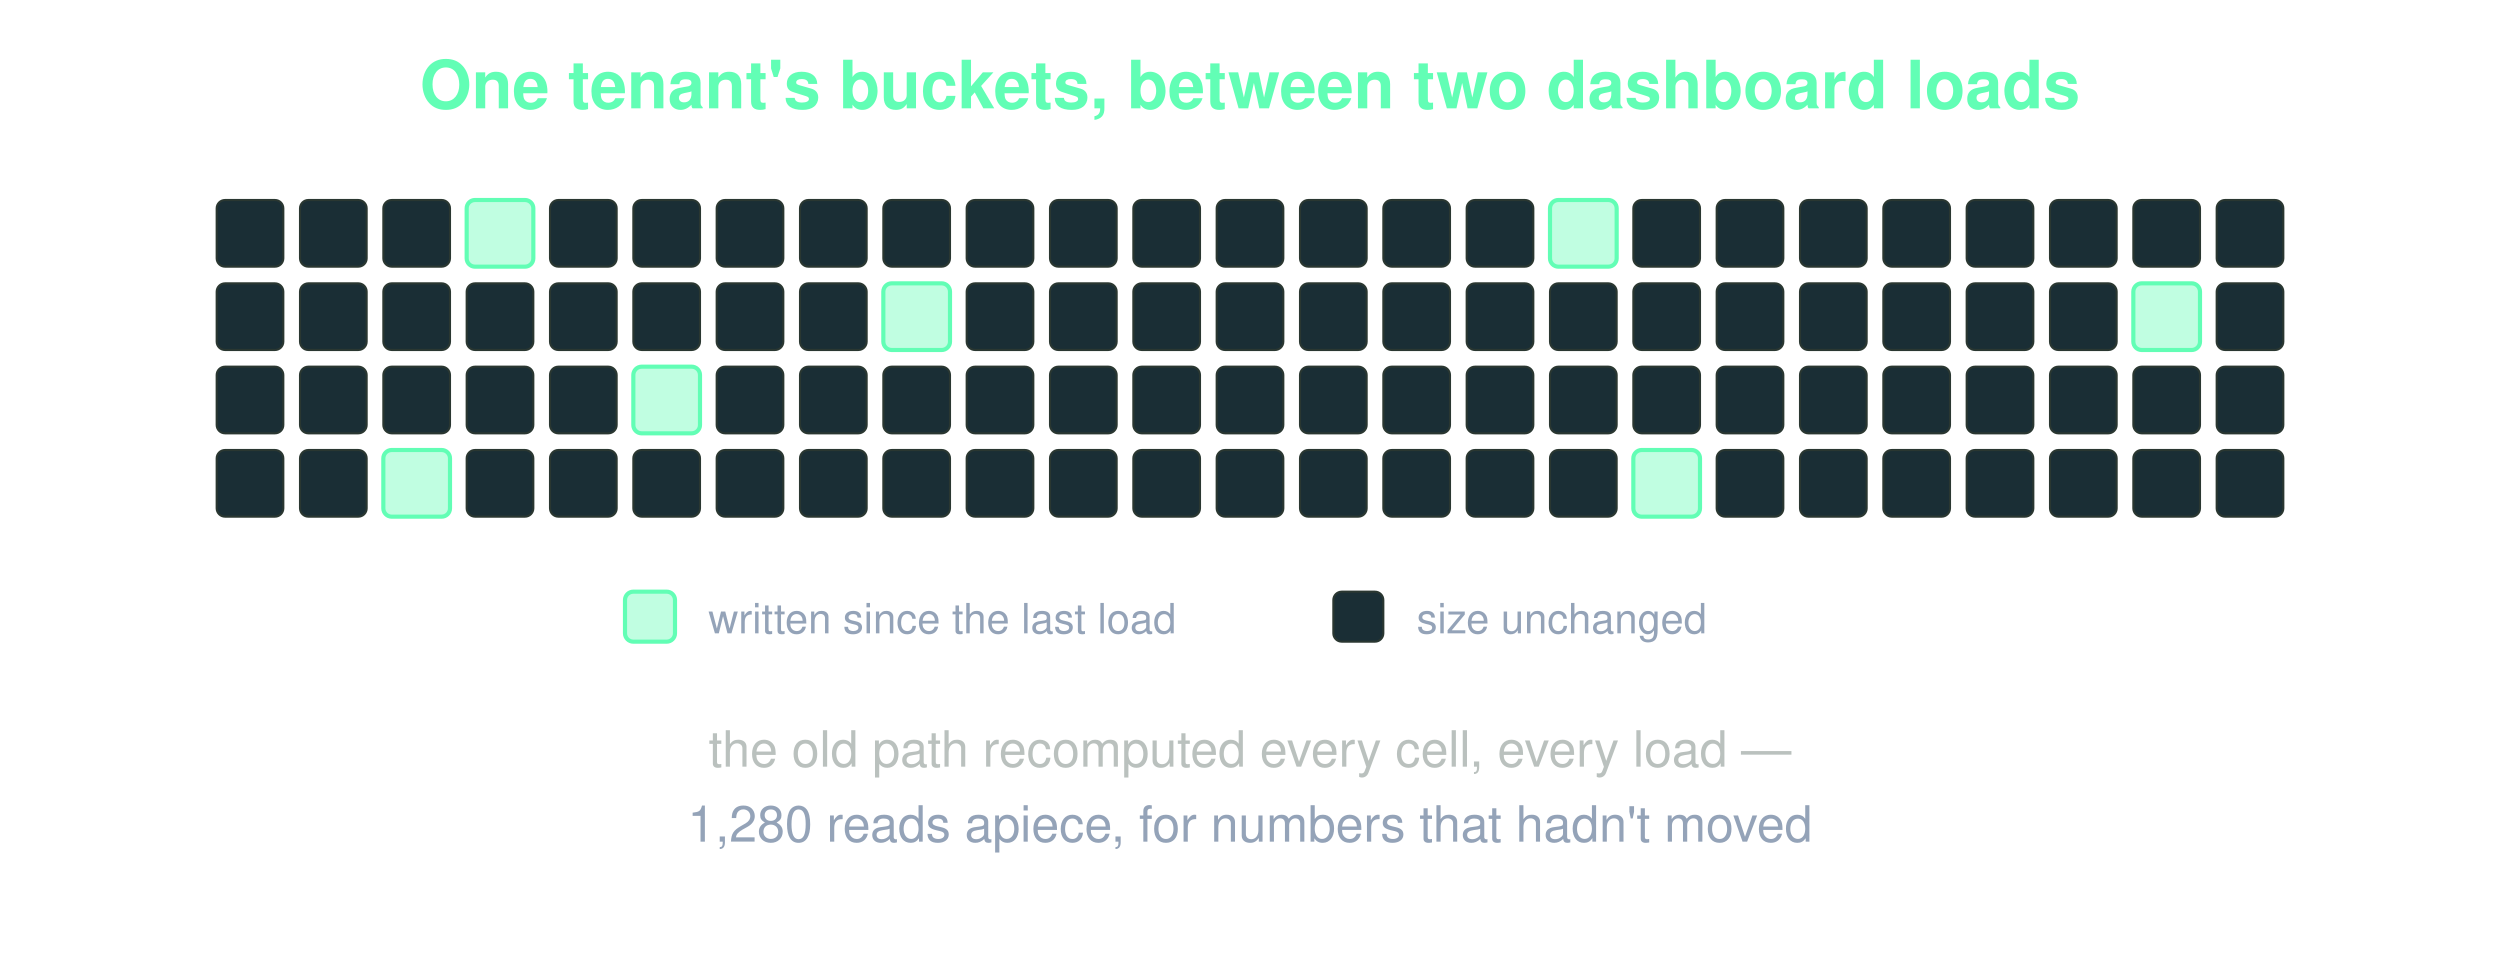
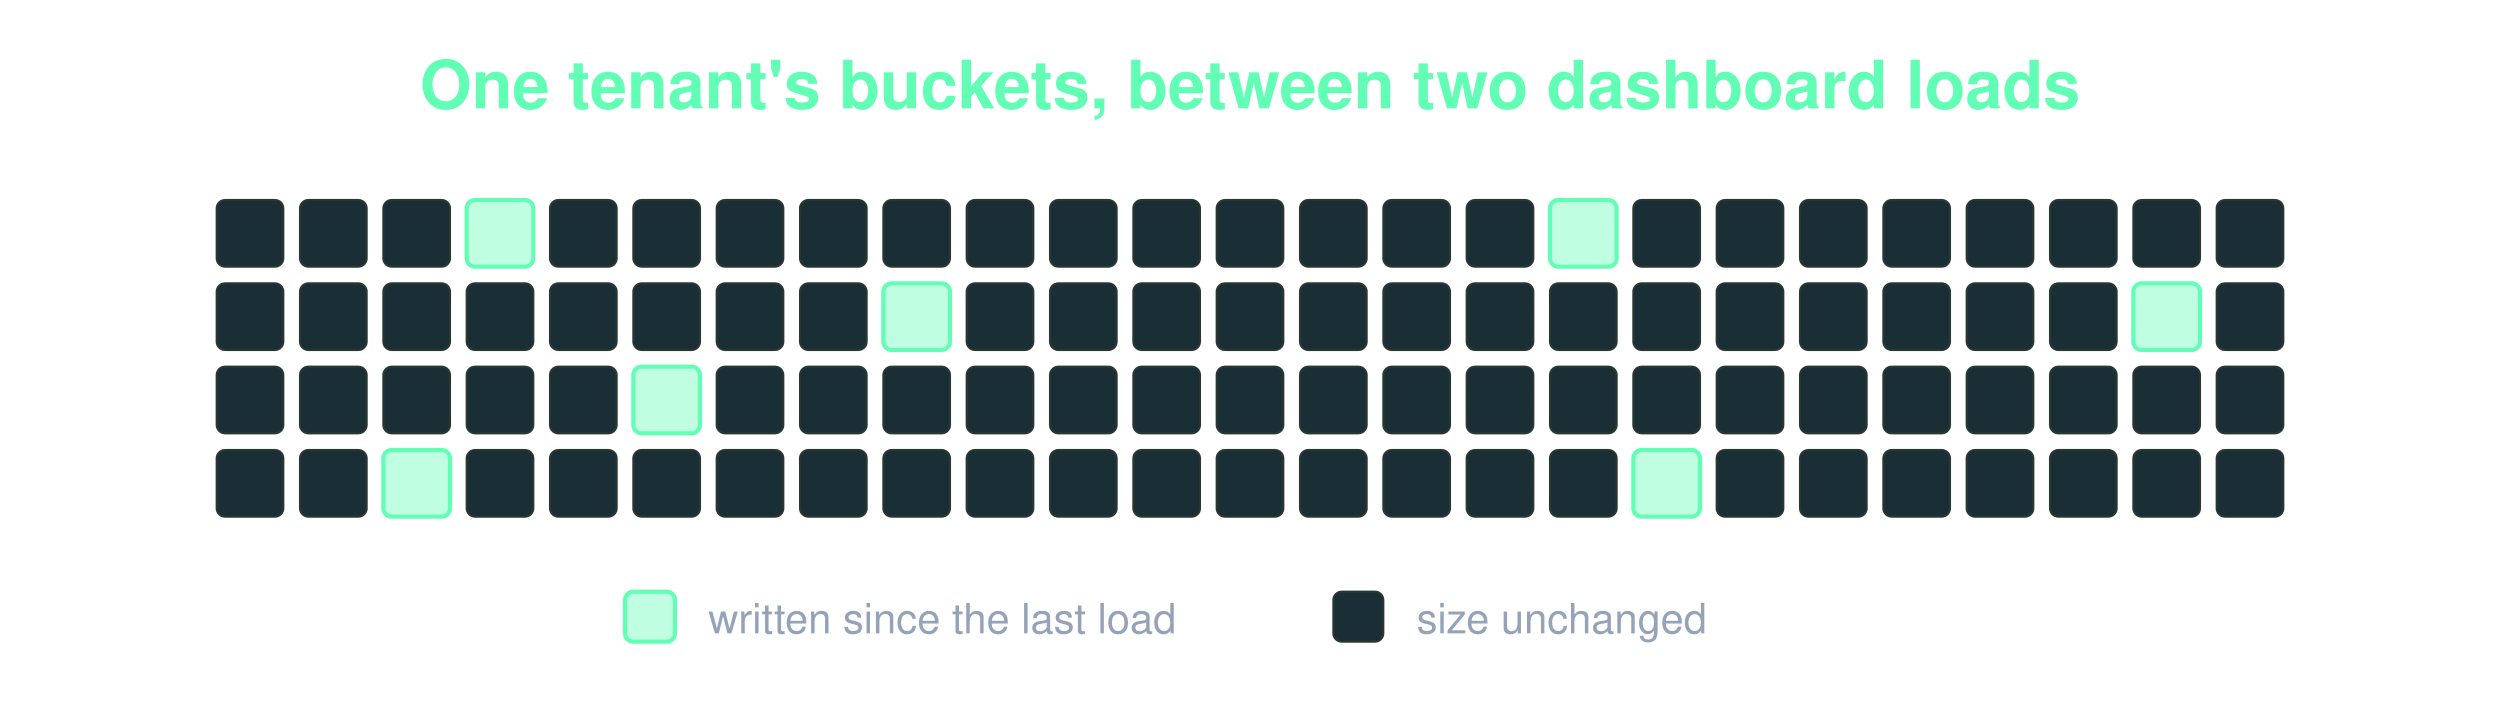
- <svg xmlns="http://www.w3.org/2000/svg" viewBox="0 0 600 232" width="600" height="232" style="background: transparent">
+ <svg xmlns="http://www.w3.org/2000/svg" viewBox="0 0 600 170" width="600" height="170" style="background: transparent">
  <style>
    text {
      font-family: "Hanken Grotesk", system-ui, -apple-system, "Segoe UI",
        Helvetica, Arial, sans-serif;
    }
    .title {
      font-size: 16px;
      fill: #62feb5;
      font-weight: 600;
    }
    .sub {
      font-size: 12px;
      fill: #94a3b8;
    }
    .small {
      font-size: 12px;
      fill: #bac1be;
    }
    .tiny {
      font-size: 10px;
      fill: #94a3b8;
    }
    .cell {
      rx: 2;
      ry: 2;
      fill: #1a2e35;
      stroke: #2a3731;
      stroke-width: 0.5;
    }
    .hot {
      rx: 2;
      ry: 2;
      fill: rgba(98, 254, 181, 0.4);
      stroke: #62feb5;
      stroke-width: 1;
    }
  </style>
  <text x="300" y="26" text-anchor="middle" class="title">
    One tenant's buckets, between two dashboard loads
  </text>
  <g>
    <rect class="cell" x="52" y="48" width="16" height="16" />
    <rect class="cell" x="72" y="48" width="16" height="16" />
    <rect class="cell" x="92" y="48" width="16" height="16" />
    <rect class="hot" x="112" y="48" width="16" height="16" />
    <rect class="cell" x="132" y="48" width="16" height="16" />
    <rect class="cell" x="152" y="48" width="16" height="16" />
    <rect class="cell" x="172" y="48" width="16" height="16" />
    <rect class="cell" x="192" y="48" width="16" height="16" />
    <rect class="cell" x="212" y="48" width="16" height="16" />
    <rect class="cell" x="232" y="48" width="16" height="16" />
    <rect class="cell" x="252" y="48" width="16" height="16" />
    <rect class="cell" x="272" y="48" width="16" height="16" />
    <rect class="cell" x="292" y="48" width="16" height="16" />
    <rect class="cell" x="312" y="48" width="16" height="16" />
    <rect class="cell" x="332" y="48" width="16" height="16" />
    <rect class="cell" x="352" y="48" width="16" height="16" />
    <rect class="hot" x="372" y="48" width="16" height="16" />
    <rect class="cell" x="392" y="48" width="16" height="16" />
    <rect class="cell" x="412" y="48" width="16" height="16" />
    <rect class="cell" x="432" y="48" width="16" height="16" />
    <rect class="cell" x="452" y="48" width="16" height="16" />
    <rect class="cell" x="472" y="48" width="16" height="16" />
    <rect class="cell" x="492" y="48" width="16" height="16" />
    <rect class="cell" x="512" y="48" width="16" height="16" />
    <rect class="cell" x="532" y="48" width="16" height="16" />
    <rect class="cell" x="52" y="68" width="16" height="16" />
    <rect class="cell" x="72" y="68" width="16" height="16" />
    <rect class="cell" x="92" y="68" width="16" height="16" />
    <rect class="cell" x="112" y="68" width="16" height="16" />
    <rect class="cell" x="132" y="68" width="16" height="16" />
    <rect class="cell" x="152" y="68" width="16" height="16" />
    <rect class="cell" x="172" y="68" width="16" height="16" />
    <rect class="cell" x="192" y="68" width="16" height="16" />
    <rect class="hot" x="212" y="68" width="16" height="16" />
    <rect class="cell" x="232" y="68" width="16" height="16" />
    <rect class="cell" x="252" y="68" width="16" height="16" />
    <rect class="cell" x="272" y="68" width="16" height="16" />
    <rect class="cell" x="292" y="68" width="16" height="16" />
    <rect class="cell" x="312" y="68" width="16" height="16" />
    <rect class="cell" x="332" y="68" width="16" height="16" />
    <rect class="cell" x="352" y="68" width="16" height="16" />
    <rect class="cell" x="372" y="68" width="16" height="16" />
    <rect class="cell" x="392" y="68" width="16" height="16" />
    <rect class="cell" x="412" y="68" width="16" height="16" />
    <rect class="cell" x="432" y="68" width="16" height="16" />
    <rect class="cell" x="452" y="68" width="16" height="16" />
    <rect class="cell" x="472" y="68" width="16" height="16" />
    <rect class="cell" x="492" y="68" width="16" height="16" />
    <rect class="hot" x="512" y="68" width="16" height="16" />
    <rect class="cell" x="532" y="68" width="16" height="16" />
    <rect class="cell" x="52" y="88" width="16" height="16" />
    <rect class="cell" x="72" y="88" width="16" height="16" />
    <rect class="cell" x="92" y="88" width="16" height="16" />
    <rect class="cell" x="112" y="88" width="16" height="16" />
    <rect class="cell" x="132" y="88" width="16" height="16" />
    <rect class="hot" x="152" y="88" width="16" height="16" />
    <rect class="cell" x="172" y="88" width="16" height="16" />
    <rect class="cell" x="192" y="88" width="16" height="16" />
    <rect class="cell" x="212" y="88" width="16" height="16" />
    <rect class="cell" x="232" y="88" width="16" height="16" />
    <rect class="cell" x="252" y="88" width="16" height="16" />
    <rect class="cell" x="272" y="88" width="16" height="16" />
    <rect class="cell" x="292" y="88" width="16" height="16" />
    <rect class="cell" x="312" y="88" width="16" height="16" />
    <rect class="cell" x="332" y="88" width="16" height="16" />
    <rect class="cell" x="352" y="88" width="16" height="16" />
    <rect class="cell" x="372" y="88" width="16" height="16" />
    <rect class="cell" x="392" y="88" width="16" height="16" />
    <rect class="cell" x="412" y="88" width="16" height="16" />
    <rect class="cell" x="432" y="88" width="16" height="16" />
    <rect class="cell" x="452" y="88" width="16" height="16" />
    <rect class="cell" x="472" y="88" width="16" height="16" />
    <rect class="cell" x="492" y="88" width="16" height="16" />
    <rect class="cell" x="512" y="88" width="16" height="16" />
    <rect class="cell" x="532" y="88" width="16" height="16" />
    <rect class="cell" x="52" y="108" width="16" height="16" />
    <rect class="cell" x="72" y="108" width="16" height="16" />
    <rect class="hot" x="92" y="108" width="16" height="16" />
    <rect class="cell" x="112" y="108" width="16" height="16" />
    <rect class="cell" x="132" y="108" width="16" height="16" />
    <rect class="cell" x="152" y="108" width="16" height="16" />
    <rect class="cell" x="172" y="108" width="16" height="16" />
    <rect class="cell" x="192" y="108" width="16" height="16" />
    <rect class="cell" x="212" y="108" width="16" height="16" />
    <rect class="cell" x="232" y="108" width="16" height="16" />
    <rect class="cell" x="252" y="108" width="16" height="16" />
    <rect class="cell" x="272" y="108" width="16" height="16" />
    <rect class="cell" x="292" y="108" width="16" height="16" />
    <rect class="cell" x="312" y="108" width="16" height="16" />
    <rect class="cell" x="332" y="108" width="16" height="16" />
    <rect class="cell" x="352" y="108" width="16" height="16" />
    <rect class="cell" x="372" y="108" width="16" height="16" />
    <rect class="hot" x="392" y="108" width="16" height="16" />
    <rect class="cell" x="412" y="108" width="16" height="16" />
    <rect class="cell" x="432" y="108" width="16" height="16" />
    <rect class="cell" x="452" y="108" width="16" height="16" />
    <rect class="cell" x="472" y="108" width="16" height="16" />
    <rect class="cell" x="492" y="108" width="16" height="16" />
    <rect class="cell" x="512" y="108" width="16" height="16" />
    <rect class="cell" x="532" y="108" width="16" height="16" />
  </g>
  <rect class="hot" x="150" y="142" width="12" height="12" />
  <text x="170" y="152" class="tiny">written since the last load</text>
  <rect class="cell" x="320" y="142" width="12" height="12" />
  <text x="340" y="152" class="tiny">size unchanged</text>
-   <text x="300" y="184" text-anchor="middle" class="small">
-     the old path recomputed every cell, every load —
-   </text>
-   <text x="300" y="202" text-anchor="middle" class="sub">
-     1,280 reads apiece, for numbers that hadn't moved
-   </text>
</svg>
